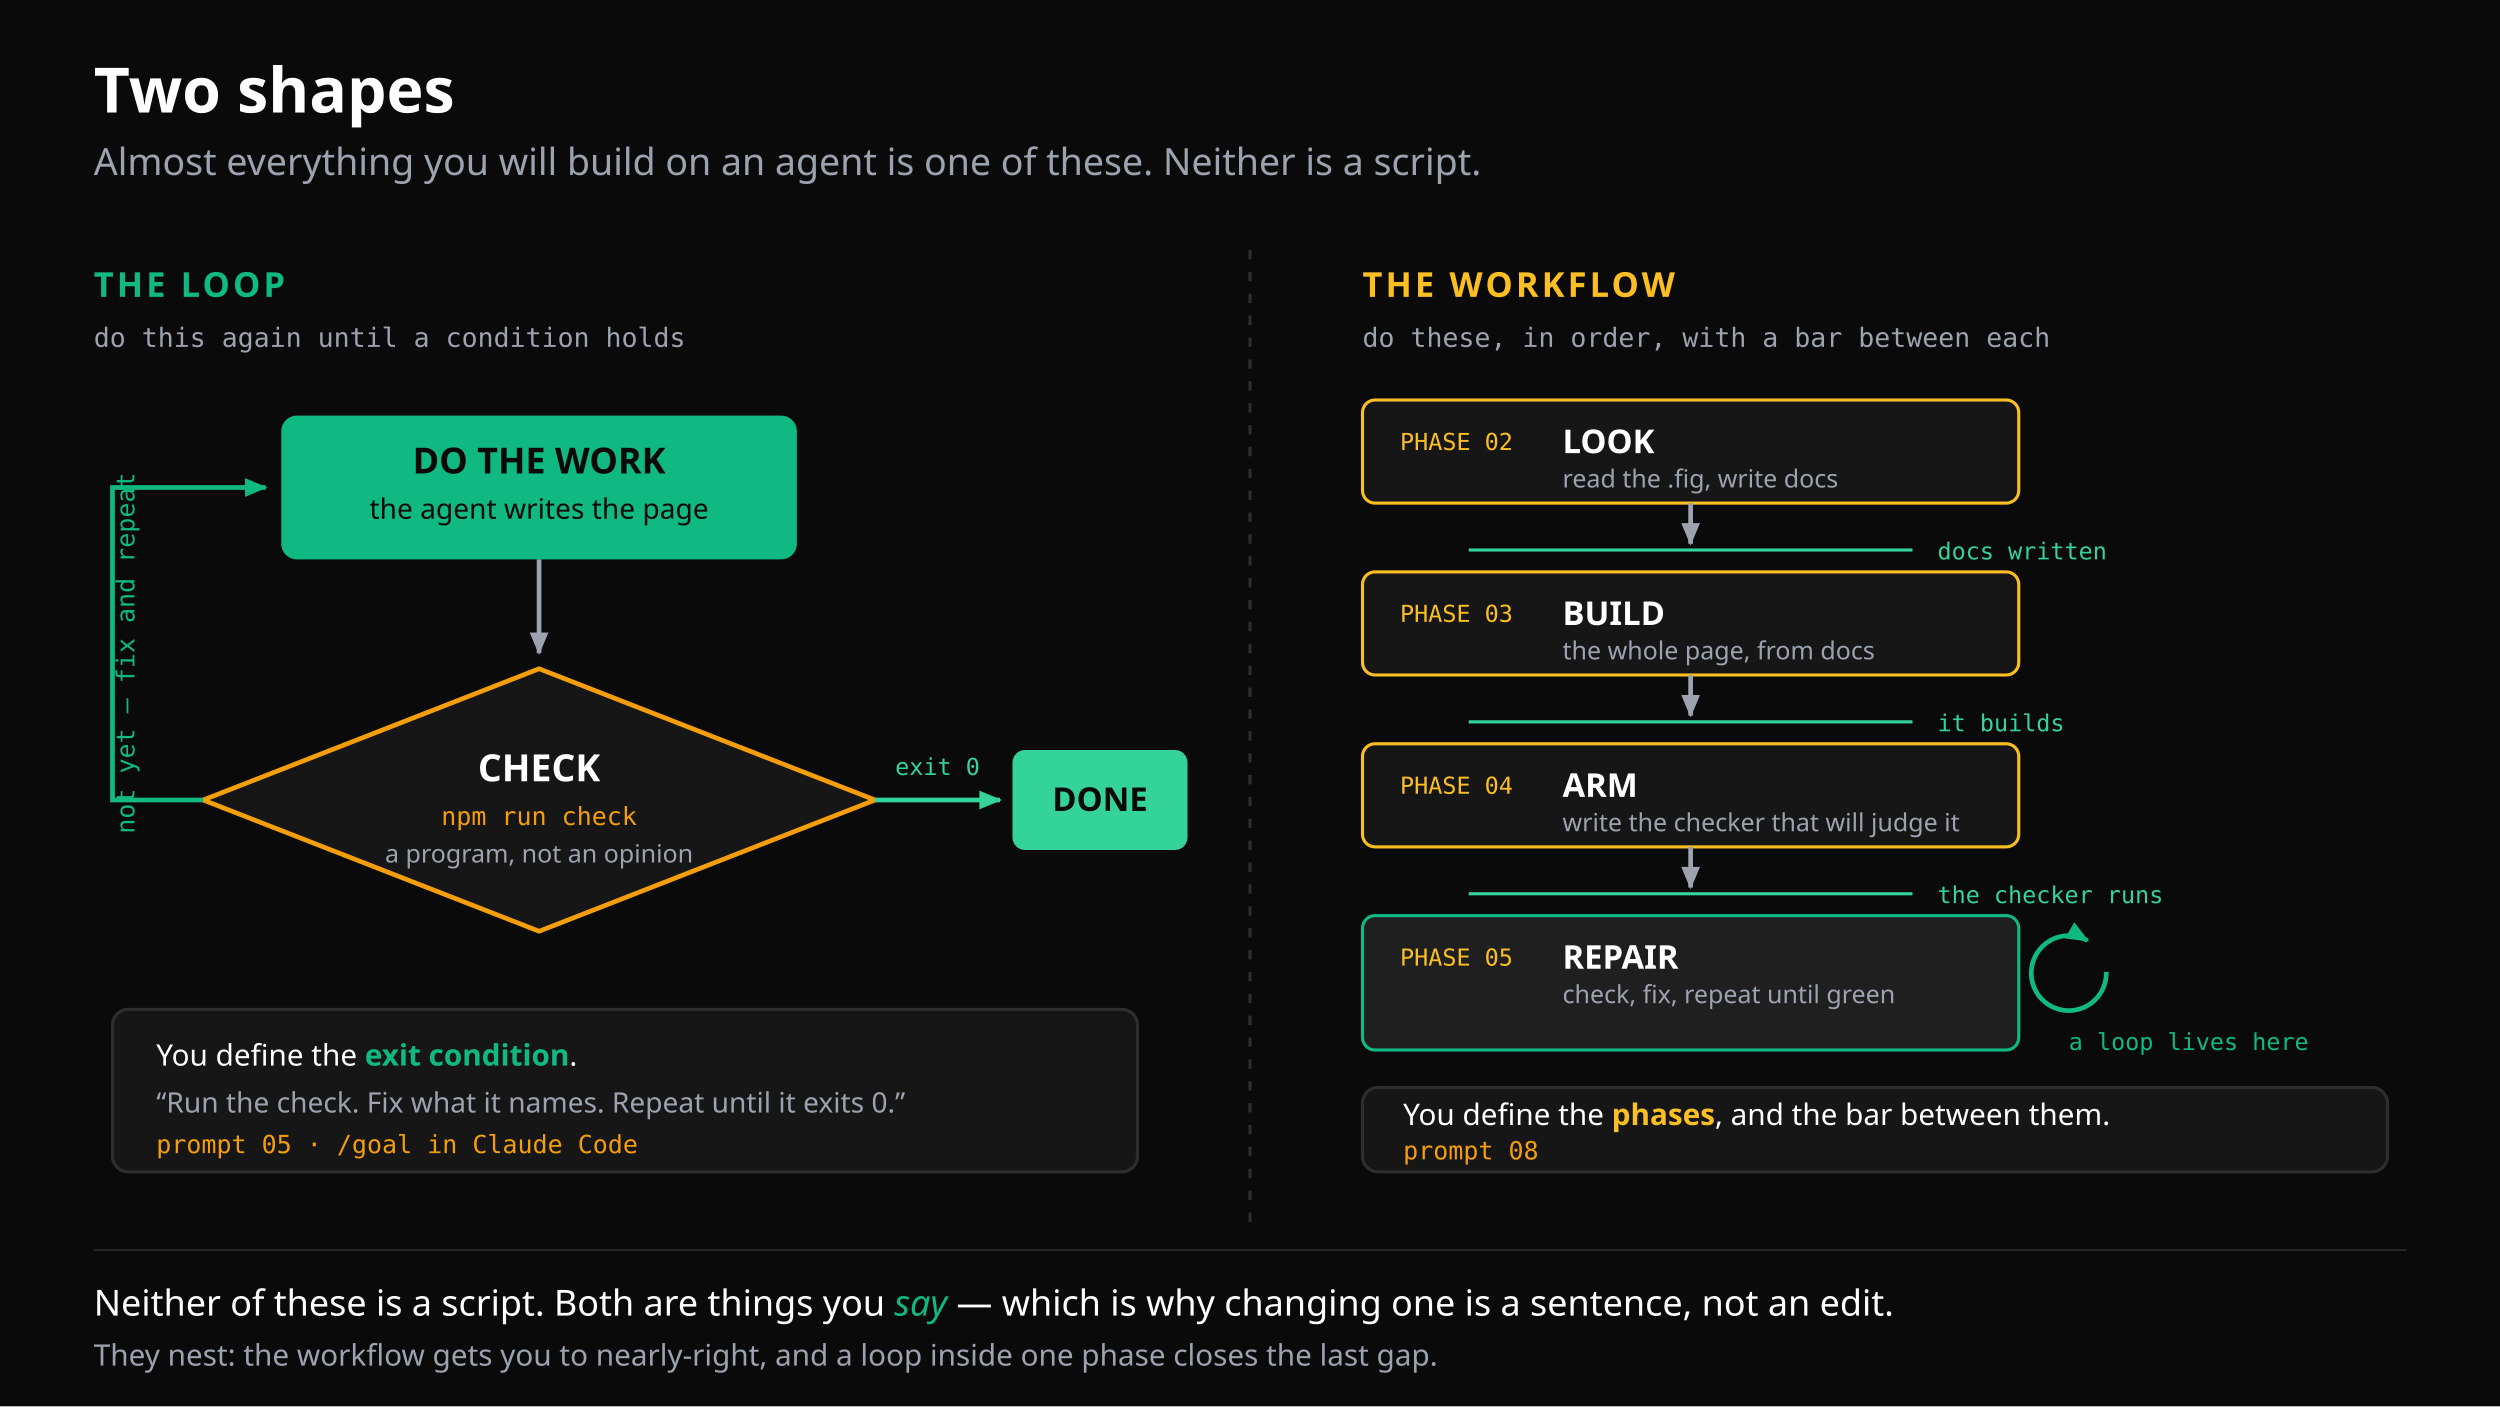
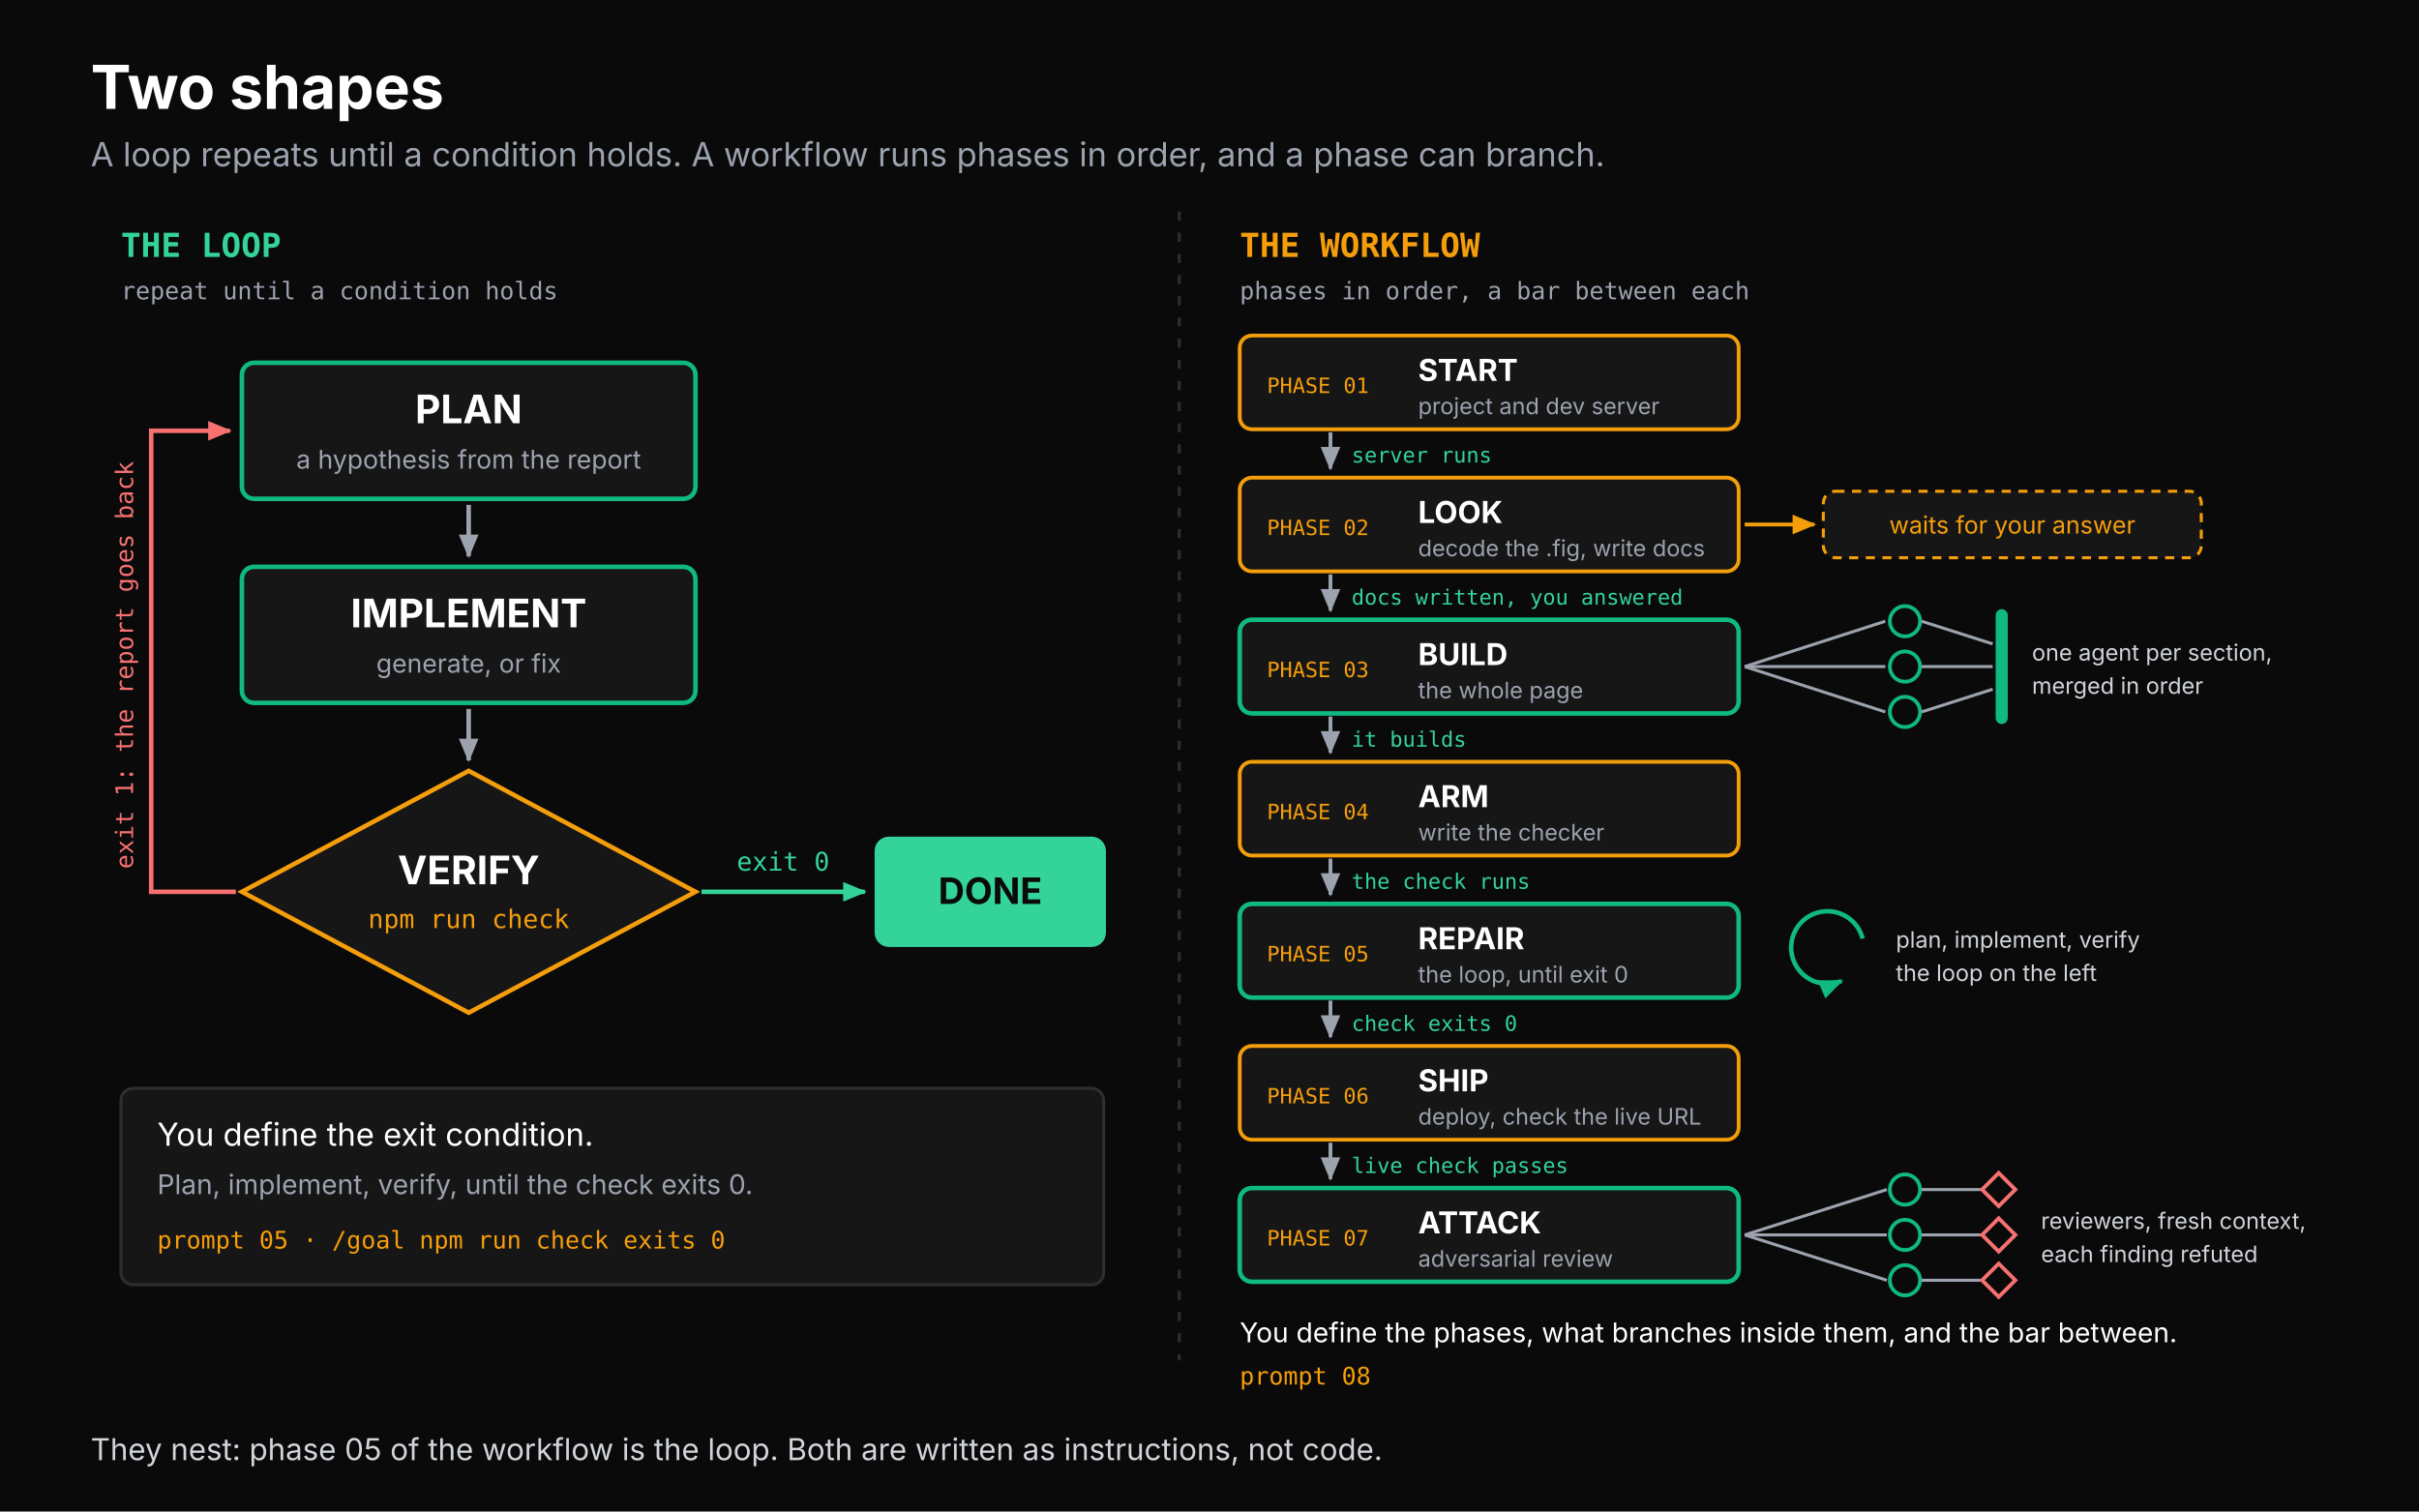
- <svg xmlns="http://www.w3.org/2000/svg" viewBox="0 0 1600 900" width="1600" height="900" role="img" aria-labelledby="t07 d07">
+ <svg xmlns="http://www.w3.org/2000/svg" viewBox="0 0 1600 1000" width="1600" height="1000" role="img" aria-labelledby="t07 d07">
  <defs>
-     <marker id="a7" viewBox="0 0 12 10" refX="11" refY="5" markerWidth="15" markerHeight="12" markerUnits="userSpaceOnUse" orient="auto">
+     <marker id="m-n" viewBox="0 0 12 10" refX="11" refY="5" markerWidth="16" markerHeight="13" markerUnits="userSpaceOnUse" orient="auto">
      <path d="M0 0 L12 5 L0 10 Z" fill="#9CA3AF" />
    </marker>
-     <marker id="a7g" viewBox="0 0 12 10" refX="11" refY="5" markerWidth="15" markerHeight="12" markerUnits="userSpaceOnUse" orient="auto">
+     <marker id="m-s" viewBox="0 0 12 10" refX="11" refY="5" markerWidth="16" markerHeight="13" markerUnits="userSpaceOnUse" orient="auto">
      <path d="M0 0 L12 5 L0 10 Z" fill="#34D399" />
    </marker>
-     <marker id="a7o" viewBox="0 0 12 10" refX="11" refY="5" markerWidth="15" markerHeight="12" markerUnits="userSpaceOnUse" orient="auto">
+     <marker id="m-r" viewBox="0 0 12 10" refX="11" refY="5" markerWidth="16" markerHeight="13" markerUnits="userSpaceOnUse" orient="auto">
+       <path d="M0 0 L12 5 L0 10 Z" fill="#F87171" />
+     </marker>
+     <marker id="m-a" viewBox="0 0 12 10" refX="11" refY="5" markerWidth="16" markerHeight="13" markerUnits="userSpaceOnUse" orient="auto">
+       <path d="M0 0 L12 5 L0 10 Z" fill="#F59E0B" />
+     </marker>
+     <marker id="m-g" viewBox="0 0 12 10" refX="11" refY="5" markerWidth="16" markerHeight="13" markerUnits="userSpaceOnUse" orient="auto">
      <path d="M0 0 L12 5 L0 10 Z" fill="#10B981" />
    </marker>
-     <marker id="a7c" viewBox="0 0 12 10" refX="11" refY="5" markerWidth="15" markerHeight="12" markerUnits="userSpaceOnUse" orient="auto">
-       <path d="M0 0 L12 5 L0 10 Z" fill="#F59E0B" />
-     </marker>
  </defs>
-   <rect width="1600" height="900" fill="#0A0A0A" />
-   <text x="60" y="72" font-family="system-ui,sans-serif" font-size="40" font-weight="700" fill="#FFFFFF">Two shapes</text>
-   <text x="60" y="112" font-family="system-ui,sans-serif" font-size="24" fill="#9CA3AF">Almost everything you will build on an agent is one of these. Neither is a script.</text>
-   <line x1="800" y1="160" x2="800" y2="790" stroke="#2E2E2E" stroke-width="2" stroke-dasharray="6 8" />
-   <text x="60" y="190" font-family="system-ui,sans-serif" font-size="22" font-weight="700" fill="#10B981" letter-spacing="2">THE LOOP</text>
-   <text x="60" y="222" font-family="ui-monospace,monospace" font-size="17" fill="#9CA3AF">do this again until a condition holds</text>
-   <rect x="180" y="266" width="330" height="92" rx="10" fill="#10B981" />
-   <text x="345" y="303" text-anchor="middle" font-family="system-ui,sans-serif" font-size="23" font-weight="700" fill="#0A0A0A">DO THE WORK</text>
-   <text x="345" y="332" text-anchor="middle" font-family="system-ui,sans-serif" font-size="18" fill="#0A0A0A">the agent writes the page</text>
-   <path d="M345 358 L345 418" stroke="#9CA3AF" stroke-width="3" marker-end="url(#a7)" />
-   <path d="M345 428 L560 512 L345 596 L130 512 Z" fill="#161616" stroke="#F59E0B" stroke-width="3" />
-   <text x="345" y="500" text-anchor="middle" font-family="system-ui,sans-serif" font-size="24" font-weight="700" fill="#FFFFFF">CHECK</text>
-   <text x="345" y="528" text-anchor="middle" font-family="ui-monospace,monospace" font-size="16" fill="#F59E0B">npm run check</text>
-   <text x="345" y="552" text-anchor="middle" font-family="system-ui,sans-serif" font-size="16" fill="#9CA3AF">a program, not an opinion</text>
-   <path d="M130 512 L72 512 L72 312 L170 312" fill="none" stroke="#10B981" stroke-width="3" marker-end="url(#a7o)" />
-   <text x="86" y="418" font-family="ui-monospace,monospace" font-size="16" fill="#10B981" transform="rotate(-90 86 418)" text-anchor="middle">not yet — fix and repeat</text>
-   <path d="M560 512 L640 512" stroke="#34D399" stroke-width="3" marker-end="url(#a7g)" />
-   <rect x="648" y="480" width="112" height="64" rx="8" fill="#34D399" />
-   <text x="704" y="519" text-anchor="middle" font-family="system-ui,sans-serif" font-size="21" font-weight="700" fill="#0A0A0A">DONE</text>
-   <text x="600" y="496" text-anchor="middle" font-family="ui-monospace,monospace" font-size="15" fill="#34D399">exit 0</text>
-   <rect x="72" y="646" width="656" height="104" rx="10" fill="#161616" stroke="#2E2E2E" stroke-width="2" />
-   <text x="100" y="682" font-family="system-ui,sans-serif" font-size="19" fill="#FFFFFF">You define the <tspan font-weight="700" fill="#10B981">exit condition</tspan>.</text>
-   <text x="100" y="712" font-family="system-ui,sans-serif" font-size="18" fill="#9CA3AF">“Run the check. Fix what it names. Repeat until it exits 0.”</text>
-   <text x="100" y="738" font-family="ui-monospace,monospace" font-size="16" fill="#F59E0B">prompt 05 · /goal in Claude Code</text>
-   <text x="872" y="190" font-family="system-ui,sans-serif" font-size="22" font-weight="700" fill="#FBBF24" letter-spacing="2">THE WORKFLOW</text>
-   <text x="872" y="222" font-family="ui-monospace,monospace" font-size="17" fill="#9CA3AF">do these, in order, with a bar between each</text>
-   <rect x="872" y="256" width="420" height="66" rx="8" fill="#161616" stroke="#FBBF24" stroke-width="2" />
-   <text x="896" y="288" font-family="ui-monospace,monospace" font-size="15" fill="#FBBF24">PHASE 02</text>
-   <text x="1000" y="290" font-family="system-ui,sans-serif" font-size="21" font-weight="700" fill="#FFFFFF">LOOK</text>
-   <text x="1000" y="312" font-family="system-ui,sans-serif" font-size="16" fill="#9CA3AF">read the .fig, write docs</text>
-   <path d="M1082 322 L1082 348" stroke="#9CA3AF" stroke-width="3" marker-end="url(#a7)" />
-   <line x1="940" y1="352" x2="1224" y2="352" stroke="#34D399" stroke-width="2" />
-   <text x="1240" y="358" font-family="ui-monospace,monospace" font-size="15" fill="#34D399">docs written</text>
-   <rect x="872" y="366" width="420" height="66" rx="8" fill="#161616" stroke="#FBBF24" stroke-width="2" />
-   <text x="896" y="398" font-family="ui-monospace,monospace" font-size="15" fill="#FBBF24">PHASE 03</text>
-   <text x="1000" y="400" font-family="system-ui,sans-serif" font-size="21" font-weight="700" fill="#FFFFFF">BUILD</text>
-   <text x="1000" y="422" font-family="system-ui,sans-serif" font-size="16" fill="#9CA3AF">the whole page, from docs</text>
-   <path d="M1082 432 L1082 458" stroke="#9CA3AF" stroke-width="3" marker-end="url(#a7)" />
-   <line x1="940" y1="462" x2="1224" y2="462" stroke="#34D399" stroke-width="2" />
-   <text x="1240" y="468" font-family="ui-monospace,monospace" font-size="15" fill="#34D399">it builds</text>
-   <rect x="872" y="476" width="420" height="66" rx="8" fill="#161616" stroke="#FBBF24" stroke-width="2" />
-   <text x="896" y="508" font-family="ui-monospace,monospace" font-size="15" fill="#FBBF24">PHASE 04</text>
-   <text x="1000" y="510" font-family="system-ui,sans-serif" font-size="21" font-weight="700" fill="#FFFFFF">ARM</text>
-   <text x="1000" y="532" font-family="system-ui,sans-serif" font-size="16" fill="#9CA3AF">write the checker that will judge it</text>
-   <path d="M1082 542 L1082 568" stroke="#9CA3AF" stroke-width="3" marker-end="url(#a7)" />
-   <line x1="940" y1="572" x2="1224" y2="572" stroke="#34D399" stroke-width="2" />
-   <text x="1240" y="578" font-family="ui-monospace,monospace" font-size="15" fill="#34D399">the checker runs</text>
-   <rect x="872" y="586" width="420" height="86" rx="8" fill="#1F1F1F" stroke="#10B981" stroke-width="2" />
-   <text x="896" y="618" font-family="ui-monospace,monospace" font-size="15" fill="#FBBF24">PHASE 05</text>
-   <text x="1000" y="620" font-family="system-ui,sans-serif" font-size="21" font-weight="700" fill="#FFFFFF">REPAIR</text>
-   <text x="1000" y="642" font-family="system-ui,sans-serif" font-size="16" fill="#9CA3AF">check, fix, repeat until green</text>
-   <path d="M1348 622 a 24 24 0 1 1 -12 -20" fill="none" stroke="#10B981" stroke-width="3" marker-end="url(#a7o)" />
-   <text x="1324" y="672" font-family="ui-monospace,monospace" font-size="15" fill="#10B981">a loop lives here</text>
-   <rect x="872" y="696" width="656" height="54" rx="10" fill="#161616" stroke="#2E2E2E" stroke-width="2" />
-   <text x="898" y="720" font-family="system-ui,sans-serif" font-size="19" fill="#FFFFFF">You define the <tspan font-weight="700" fill="#FBBF24">phases</tspan>, and the bar between them.</text>
-   <text x="898" y="742" font-family="ui-monospace,monospace" font-size="16" fill="#F59E0B">prompt 08</text>
-   <line x1="60" y1="800" x2="1540" y2="800" stroke="#2E2E2E" stroke-width="1" />
-   <text x="60" y="842" font-family="system-ui,sans-serif" font-size="23" fill="#FFFFFF">Neither of these is a script. Both are things you <tspan font-style="italic" fill="#10B981">say</tspan> — which is why changing one is a sentence, not an edit.</text>
-   <text x="60" y="874" font-family="system-ui,sans-serif" font-size="19" fill="#9CA3AF">They nest: the workflow gets you to nearly-right, and a loop inside one phase closes the last gap.</text>
+   <rect x="0" y="0" width="1600" height="1000" fill="#0A0A0A" />
+   <g font-family="Inter, system-ui, -apple-system, 'Segoe UI', Helvetica, Arial, sans-serif">
+     <text x="60" y="72" font-size="40" font-weight="700" fill="#FFFFFF" text-anchor="start">Two shapes</text>
+     <text x="60" y="110" font-size="22" font-weight="400" fill="#9CA3AF" text-anchor="start">A loop repeats until a condition holds. A workflow runs phases in order, and a phase can branch.</text>
+     <line x1="780" y1="140" x2="780" y2="900" stroke="#2E2E2E" stroke-width="2" stroke-dasharray="6 8" />
+     <text x="80" y="170" font-size="22" font-weight="700" fill="#34D399" text-anchor="start" font-family="'JetBrains Mono', ui-monospace, SFMono-Regular, Menlo, Consolas, monospace">THE LOOP</text>
+     <text x="80" y="198" font-size="16" font-weight="400" fill="#9CA3AF" text-anchor="start" font-family="'JetBrains Mono', ui-monospace, SFMono-Regular, Menlo, Consolas, monospace">repeat until a condition holds</text>
+     <rect x="160" y="240" width="300" height="90" rx="8" fill="#161616" stroke="#10B981" stroke-width="3" />
+     <text x="310" y="280" font-size="26" font-weight="700" fill="#FFFFFF" text-anchor="middle">PLAN</text>
+     <text x="310" y="310" font-size="17" font-weight="400" fill="#9CA3AF" text-anchor="middle">a hypothesis from the report</text>
+     <path d="M310 334 V368" fill="none" stroke="#9CA3AF" stroke-width="3" marker-end="url(#m-n)" />
+     <rect x="160" y="375" width="300" height="90" rx="8" fill="#161616" stroke="#10B981" stroke-width="3" />
+     <text x="310" y="415" font-size="26" font-weight="700" fill="#FFFFFF" text-anchor="middle">IMPLEMENT</text>
+     <text x="310" y="445" font-size="17" font-weight="400" fill="#9CA3AF" text-anchor="middle">generate, or fix</text>
+     <path d="M310 469 V503" fill="none" stroke="#9CA3AF" stroke-width="3" marker-end="url(#m-n)" />
+     <polygon points="160,590 310,510 460,590 310,670" fill="#161616" stroke="#F59E0B" stroke-width="3" />
+     <text x="310" y="585" font-size="26" font-weight="700" fill="#FFFFFF" text-anchor="middle">VERIFY</text>
+     <text x="310" y="614" font-size="17" font-weight="400" fill="#F59E0B" text-anchor="middle" font-family="'JetBrains Mono', ui-monospace, SFMono-Regular, Menlo, Consolas, monospace">npm run check</text>
+     <path d="M464 590 H572" fill="none" stroke="#34D399" stroke-width="3" marker-end="url(#m-s)" />
+     <text x="518" y="576" font-size="17" font-weight="400" fill="#34D399" text-anchor="middle" font-family="'JetBrains Mono', ui-monospace, SFMono-Regular, Menlo, Consolas, monospace">exit 0</text>
+     <rect x="580" y="555" width="150" height="70" rx="8" fill="#34D399" stroke="#34D399" stroke-width="3" />
+     <text x="655" y="598" font-size="24" font-weight="700" fill="#0A0A0A" text-anchor="middle">DONE</text>
+     <path d="M156 590 H100 V285 H152" fill="none" stroke="#F87171" stroke-width="3" marker-end="url(#m-r)" />
+     <text x="88" y="440" font-size="16" font-weight="400" fill="#F87171" text-anchor="middle" font-family="'JetBrains Mono', ui-monospace, SFMono-Regular, Menlo, Consolas, monospace" transform="rotate(-90 88 440)">exit 1: the report goes back</text>
+     <rect x="80" y="720" width="650" height="130" rx="8" fill="#161616" stroke="#2E2E2E" stroke-width="2" />
+     <text x="104" y="758" font-size="21" font-weight="400" fill="#FFFFFF" text-anchor="start">You define the exit condition.</text>
+     <text x="104" y="790" font-size="18" font-weight="400" fill="#9CA3AF" text-anchor="start">Plan, implement, verify, until the check exits 0.</text>
+     <text x="104" y="826" font-size="16" font-weight="400" fill="#F59E0B" text-anchor="start" font-family="'JetBrains Mono', ui-monospace, SFMono-Regular, Menlo, Consolas, monospace">prompt 05 · /goal npm run check exits 0</text>
+     <text x="820" y="170" font-size="22" font-weight="700" fill="#F59E0B" text-anchor="start" font-family="'JetBrains Mono', ui-monospace, SFMono-Regular, Menlo, Consolas, monospace">THE WORKFLOW</text>
+     <text x="820" y="198" font-size="16" font-weight="400" fill="#9CA3AF" text-anchor="start" font-family="'JetBrains Mono', ui-monospace, SFMono-Regular, Menlo, Consolas, monospace">phases in order, a bar between each</text>
+     <rect x="820" y="222" width="330" height="62" rx="8" fill="#161616" stroke="#F59E0B" stroke-width="2.5" />
+     <text x="838" y="260" font-size="14" font-weight="400" fill="#F59E0B" text-anchor="start" font-family="'JetBrains Mono', ui-monospace, SFMono-Regular, Menlo, Consolas, monospace">PHASE 01</text>
+     <text x="938" y="252" font-size="20" font-weight="700" fill="#FFFFFF" text-anchor="start">START</text>
+     <text x="938" y="274" font-size="15" font-weight="400" fill="#9CA3AF" text-anchor="start">project and dev server</text>
+     <path d="M880 286 V310" fill="none" stroke="#9CA3AF" stroke-width="2.5" marker-end="url(#m-n)" />
+     <text x="894" y="306" font-size="14" font-weight="400" fill="#34D399" text-anchor="start" font-family="'JetBrains Mono', ui-monospace, SFMono-Regular, Menlo, Consolas, monospace">server runs</text>
+     <rect x="820" y="316" width="330" height="62" rx="8" fill="#161616" stroke="#F59E0B" stroke-width="2.5" />
+     <text x="838" y="354" font-size="14" font-weight="400" fill="#F59E0B" text-anchor="start" font-family="'JetBrains Mono', ui-monospace, SFMono-Regular, Menlo, Consolas, monospace">PHASE 02</text>
+     <text x="938" y="346" font-size="20" font-weight="700" fill="#FFFFFF" text-anchor="start">LOOK</text>
+     <text x="938" y="368" font-size="15" font-weight="400" fill="#9CA3AF" text-anchor="start">decode the .fig, write docs</text>
+     <path d="M880 380 V404" fill="none" stroke="#9CA3AF" stroke-width="2.5" marker-end="url(#m-n)" />
+     <text x="894" y="400" font-size="14" font-weight="400" fill="#34D399" text-anchor="start" font-family="'JetBrains Mono', ui-monospace, SFMono-Regular, Menlo, Consolas, monospace">docs written, you answered</text>
+     <rect x="820" y="410" width="330" height="62" rx="8" fill="#161616" stroke="#10B981" stroke-width="3" />
+     <text x="838" y="448" font-size="14" font-weight="400" fill="#F59E0B" text-anchor="start" font-family="'JetBrains Mono', ui-monospace, SFMono-Regular, Menlo, Consolas, monospace">PHASE 03</text>
+     <text x="938" y="440" font-size="20" font-weight="700" fill="#FFFFFF" text-anchor="start">BUILD</text>
+     <text x="938" y="462" font-size="15" font-weight="400" fill="#9CA3AF" text-anchor="start">the whole page</text>
+     <path d="M880 474 V498" fill="none" stroke="#9CA3AF" stroke-width="2.5" marker-end="url(#m-n)" />
+     <text x="894" y="494" font-size="14" font-weight="400" fill="#34D399" text-anchor="start" font-family="'JetBrains Mono', ui-monospace, SFMono-Regular, Menlo, Consolas, monospace">it builds</text>
+     <rect x="820" y="504" width="330" height="62" rx="8" fill="#161616" stroke="#F59E0B" stroke-width="2.5" />
+     <text x="838" y="542" font-size="14" font-weight="400" fill="#F59E0B" text-anchor="start" font-family="'JetBrains Mono', ui-monospace, SFMono-Regular, Menlo, Consolas, monospace">PHASE 04</text>
+     <text x="938" y="534" font-size="20" font-weight="700" fill="#FFFFFF" text-anchor="start">ARM</text>
+     <text x="938" y="556" font-size="15" font-weight="400" fill="#9CA3AF" text-anchor="start">write the checker</text>
+     <path d="M880 568 V592" fill="none" stroke="#9CA3AF" stroke-width="2.5" marker-end="url(#m-n)" />
+     <text x="894" y="588" font-size="14" font-weight="400" fill="#34D399" text-anchor="start" font-family="'JetBrains Mono', ui-monospace, SFMono-Regular, Menlo, Consolas, monospace">the check runs</text>
+     <rect x="820" y="598" width="330" height="62" rx="8" fill="#161616" stroke="#10B981" stroke-width="3" />
+     <text x="838" y="636" font-size="14" font-weight="400" fill="#F59E0B" text-anchor="start" font-family="'JetBrains Mono', ui-monospace, SFMono-Regular, Menlo, Consolas, monospace">PHASE 05</text>
+     <text x="938" y="628" font-size="20" font-weight="700" fill="#FFFFFF" text-anchor="start">REPAIR</text>
+     <text x="938" y="650" font-size="15" font-weight="400" fill="#9CA3AF" text-anchor="start">the loop, until exit 0</text>
+     <path d="M880 662 V686" fill="none" stroke="#9CA3AF" stroke-width="2.5" marker-end="url(#m-n)" />
+     <text x="894" y="682" font-size="14" font-weight="400" fill="#34D399" text-anchor="start" font-family="'JetBrains Mono', ui-monospace, SFMono-Regular, Menlo, Consolas, monospace">check exits 0</text>
+     <rect x="820" y="692" width="330" height="62" rx="8" fill="#161616" stroke="#F59E0B" stroke-width="2.5" />
+     <text x="838" y="730" font-size="14" font-weight="400" fill="#F59E0B" text-anchor="start" font-family="'JetBrains Mono', ui-monospace, SFMono-Regular, Menlo, Consolas, monospace">PHASE 06</text>
+     <text x="938" y="722" font-size="20" font-weight="700" fill="#FFFFFF" text-anchor="start">SHIP</text>
+     <text x="938" y="744" font-size="15" font-weight="400" fill="#9CA3AF" text-anchor="start">deploy, check the live URL</text>
+     <path d="M880 756 V780" fill="none" stroke="#9CA3AF" stroke-width="2.5" marker-end="url(#m-n)" />
+     <text x="894" y="776" font-size="14" font-weight="400" fill="#34D399" text-anchor="start" font-family="'JetBrains Mono', ui-monospace, SFMono-Regular, Menlo, Consolas, monospace">live check passes</text>
+     <rect x="820" y="786" width="330" height="62" rx="8" fill="#161616" stroke="#10B981" stroke-width="3" />
+     <text x="838" y="824" font-size="14" font-weight="400" fill="#F59E0B" text-anchor="start" font-family="'JetBrains Mono', ui-monospace, SFMono-Regular, Menlo, Consolas, monospace">PHASE 07</text>
+     <text x="938" y="816" font-size="20" font-weight="700" fill="#FFFFFF" text-anchor="start">ATTACK</text>
+     <text x="938" y="838" font-size="15" font-weight="400" fill="#9CA3AF" text-anchor="start">adversarial review</text>
+     <path d="M1154 347 H1200" fill="none" stroke="#F59E0B" stroke-width="2.5" marker-end="url(#m-a)" />
+     <rect x="1206" y="325" width="250" height="44" rx="8" fill="#161616" stroke="#F59E0B" stroke-width="2" stroke-dasharray="6 5" />
+     <text x="1331" y="353" font-size="16" font-weight="400" fill="#F59E0B" text-anchor="middle">waits for your answer</text>
+     <path d="M1154 441 L1247 411" fill="none" stroke="#9CA3AF" stroke-width="2" />
+     <circle cx="1260" cy="411" r="10" fill="#0A0A0A" stroke="#10B981" stroke-width="2.5" />
+     <path d="M1271 411 L1318 426" fill="none" stroke="#9CA3AF" stroke-width="2" />
+     <path d="M1154 441 L1247 441" fill="none" stroke="#9CA3AF" stroke-width="2" />
+     <circle cx="1260" cy="441" r="10" fill="#0A0A0A" stroke="#10B981" stroke-width="2.5" />
+     <path d="M1271 441 L1318 441" fill="none" stroke="#9CA3AF" stroke-width="2" />
+     <path d="M1154 441 L1247 471" fill="none" stroke="#9CA3AF" stroke-width="2" />
+     <circle cx="1260" cy="471" r="10" fill="#0A0A0A" stroke="#10B981" stroke-width="2.5" />
+     <path d="M1271 471 L1318 456" fill="none" stroke="#9CA3AF" stroke-width="2" />
+     <rect x="1320" y="403" width="8" height="76" rx="4" fill="#10B981" />
+     <text x="1344" y="437" font-size="15" font-weight="400" fill="#D1D5DB" text-anchor="start">one agent per section,</text>
+     <text x="1344" y="459" font-size="15" font-weight="400" fill="#D1D5DB" text-anchor="start">merged in order</text>
+     <path d="M1232 621 A 24 24 0 1 0 1218 649" fill="none" stroke="#10B981" stroke-width="3" marker-end="url(#m-g)" />
+     <text x="1254" y="627" font-size="15" font-weight="400" fill="#D1D5DB" text-anchor="start">plan, implement, verify</text>
+     <text x="1254" y="649" font-size="15" font-weight="400" fill="#D1D5DB" text-anchor="start">the loop on the left</text>
+     <path d="M1154 817 L1248 787" fill="none" stroke="#9CA3AF" stroke-width="2" />
+     <circle cx="1260" cy="787" r="10" fill="#0A0A0A" stroke="#10B981" stroke-width="2.5" />
+     <path d="M1271 787 H1310" fill="none" stroke="#9CA3AF" stroke-width="2" />
+     <polygon points="1322,776 1333,787 1322,798 1311,787" fill="#0A0A0A" stroke="#F87171" stroke-width="2.5" />
+     <path d="M1154 817 L1248 817" fill="none" stroke="#9CA3AF" stroke-width="2" />
+     <circle cx="1260" cy="817" r="10" fill="#0A0A0A" stroke="#10B981" stroke-width="2.5" />
+     <path d="M1271 817 H1310" fill="none" stroke="#9CA3AF" stroke-width="2" />
+     <polygon points="1322,806 1333,817 1322,828 1311,817" fill="#0A0A0A" stroke="#F87171" stroke-width="2.5" />
+     <path d="M1154 817 L1248 847" fill="none" stroke="#9CA3AF" stroke-width="2" />
+     <circle cx="1260" cy="847" r="10" fill="#0A0A0A" stroke="#10B981" stroke-width="2.5" />
+     <path d="M1271 847 H1310" fill="none" stroke="#9CA3AF" stroke-width="2" />
+     <polygon points="1322,836 1333,847 1322,858 1311,847" fill="#0A0A0A" stroke="#F87171" stroke-width="2.5" />
+     <text x="1350" y="813" font-size="15" font-weight="400" fill="#D1D5DB" text-anchor="start">reviewers, fresh context,</text>
+     <text x="1350" y="835" font-size="15" font-weight="400" fill="#D1D5DB" text-anchor="start">each finding refuted</text>
+     <rect x="820" y="850" width="700" height="0" rx="8" fill="#161616" stroke="none" stroke-width="0" />
+     <text x="820" y="888" font-size="18" font-weight="400" fill="#FFFFFF" text-anchor="start">You define the phases, what branches inside them, and the bar between.</text>
+     <text x="820" y="916" font-size="16" font-weight="400" fill="#F59E0B" text-anchor="start" font-family="'JetBrains Mono', ui-monospace, SFMono-Regular, Menlo, Consolas, monospace">prompt 08</text>
+     <text x="60" y="966" font-size="20" font-weight="400" fill="#D1D5DB" text-anchor="start">They nest: phase 05 of the workflow is the loop. Both are written as instructions, not code.</text>
+   </g>
</svg>
